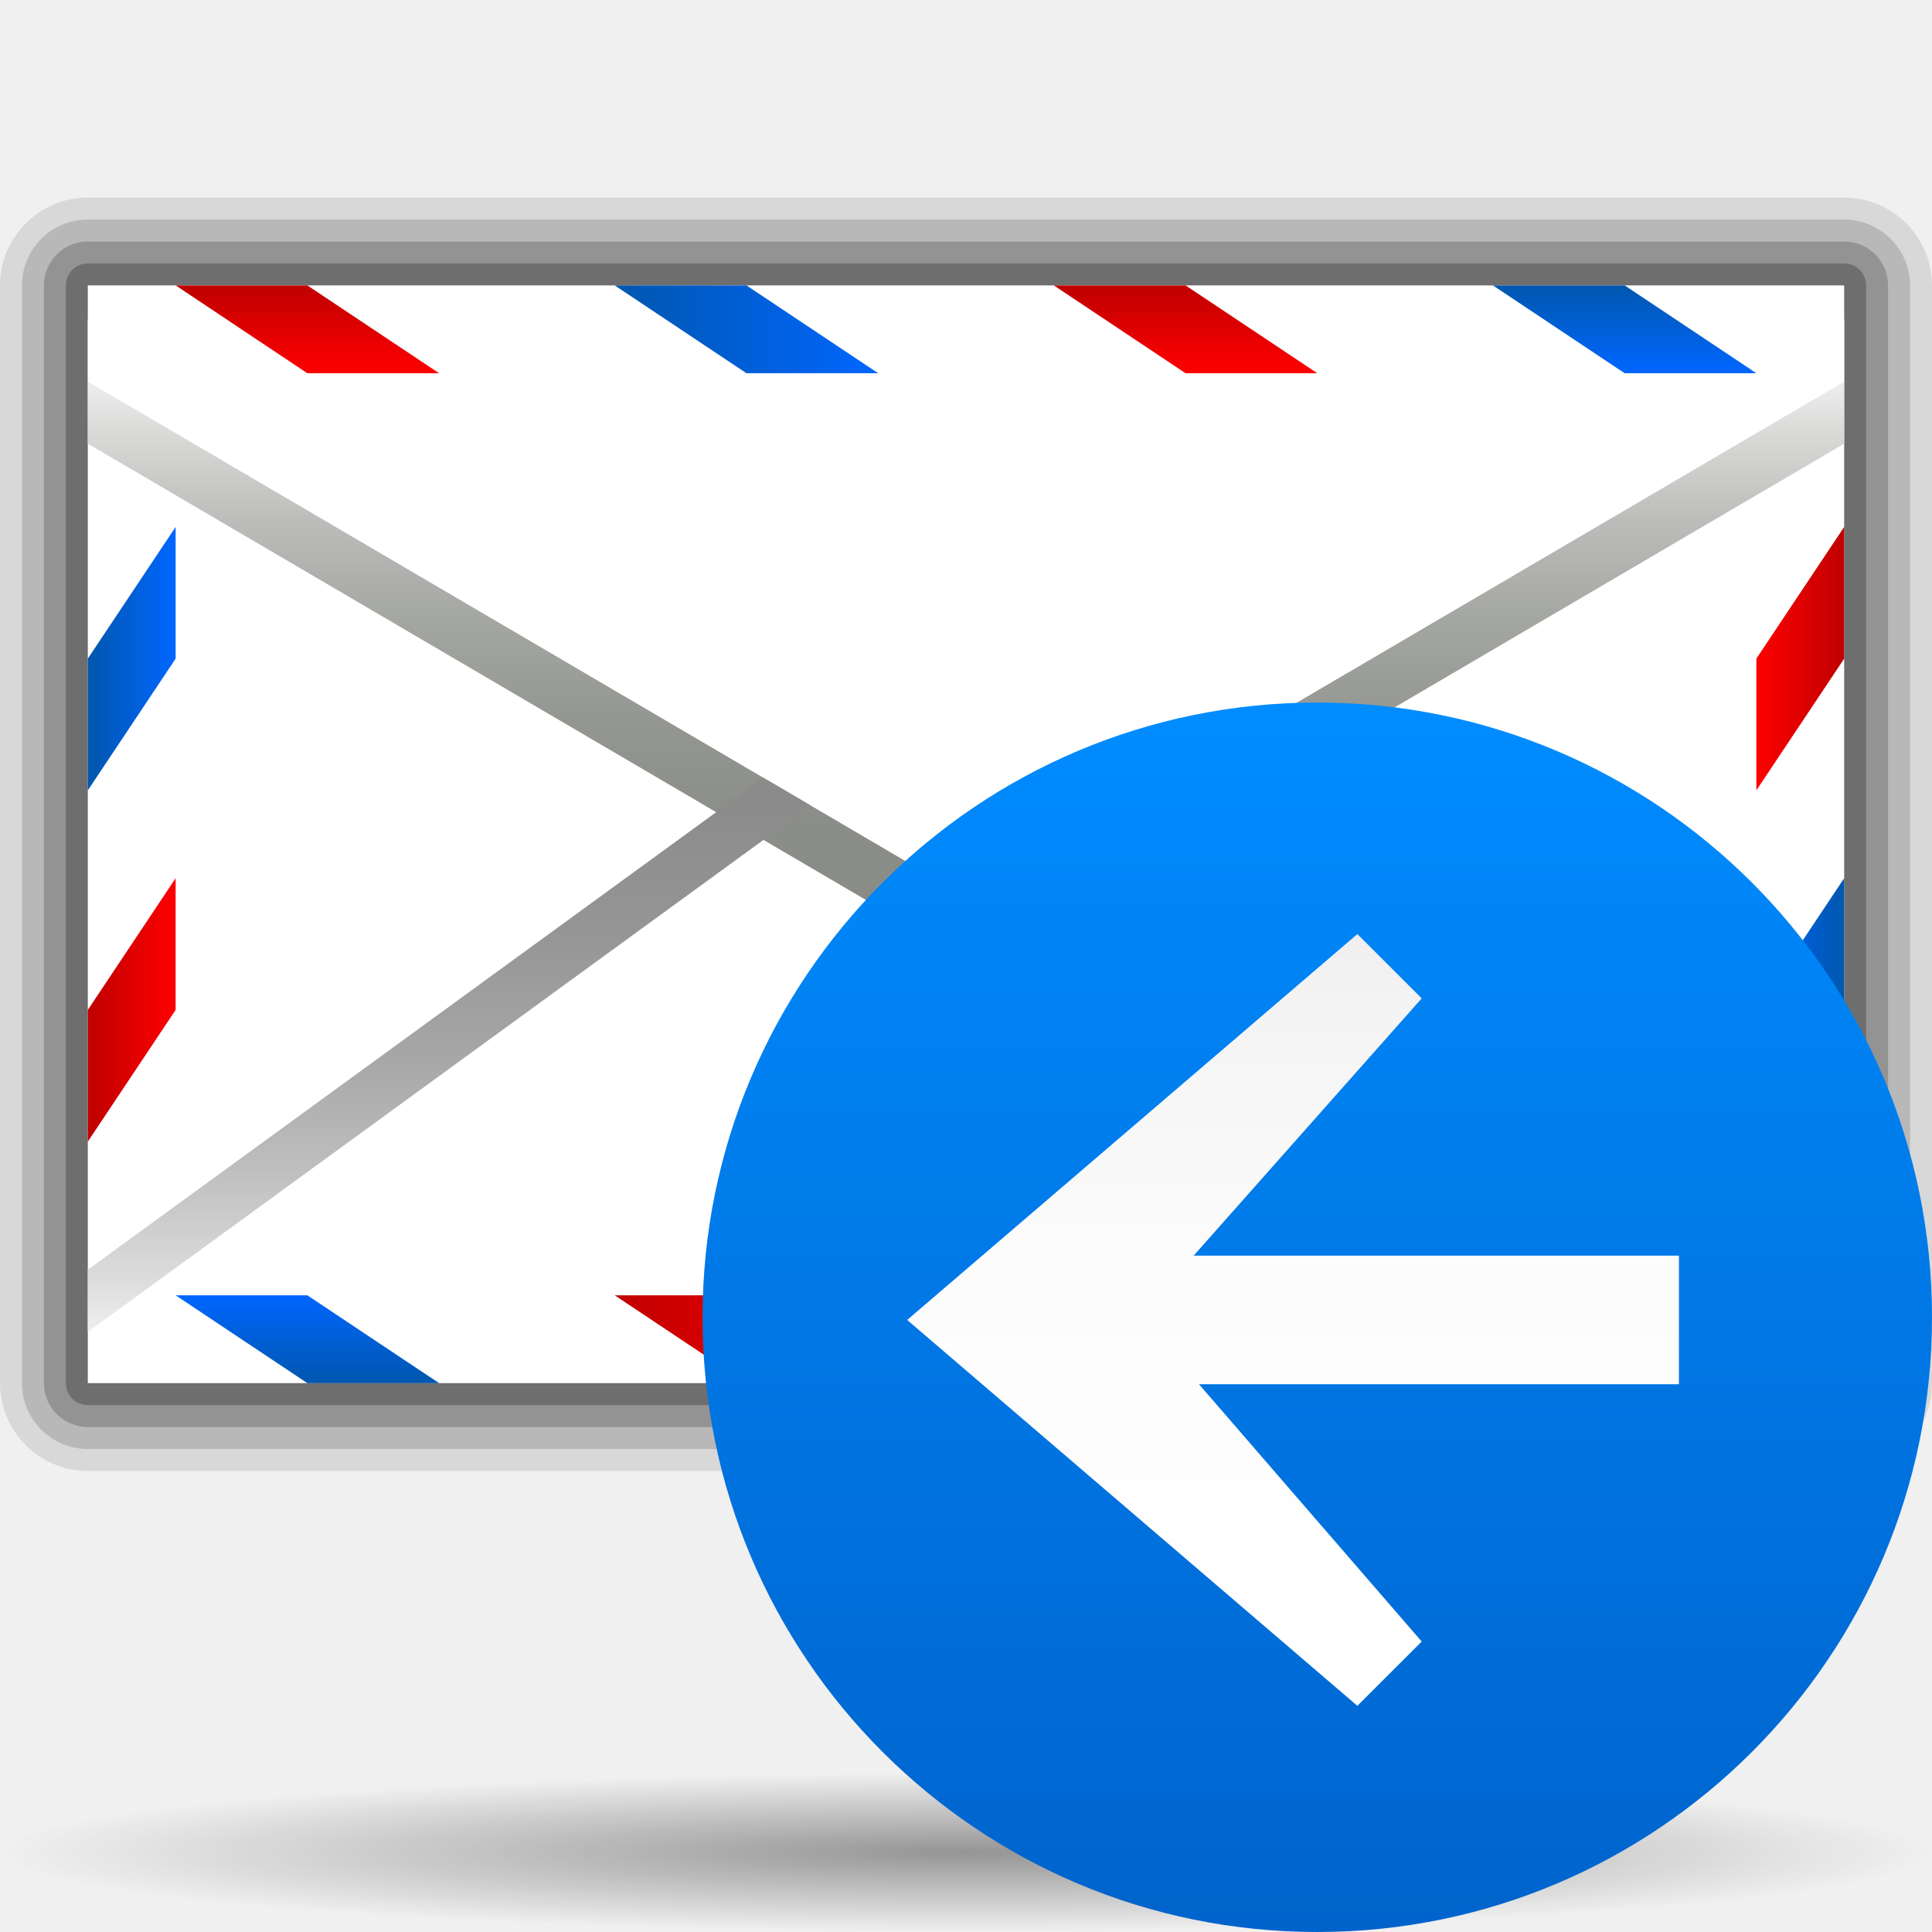
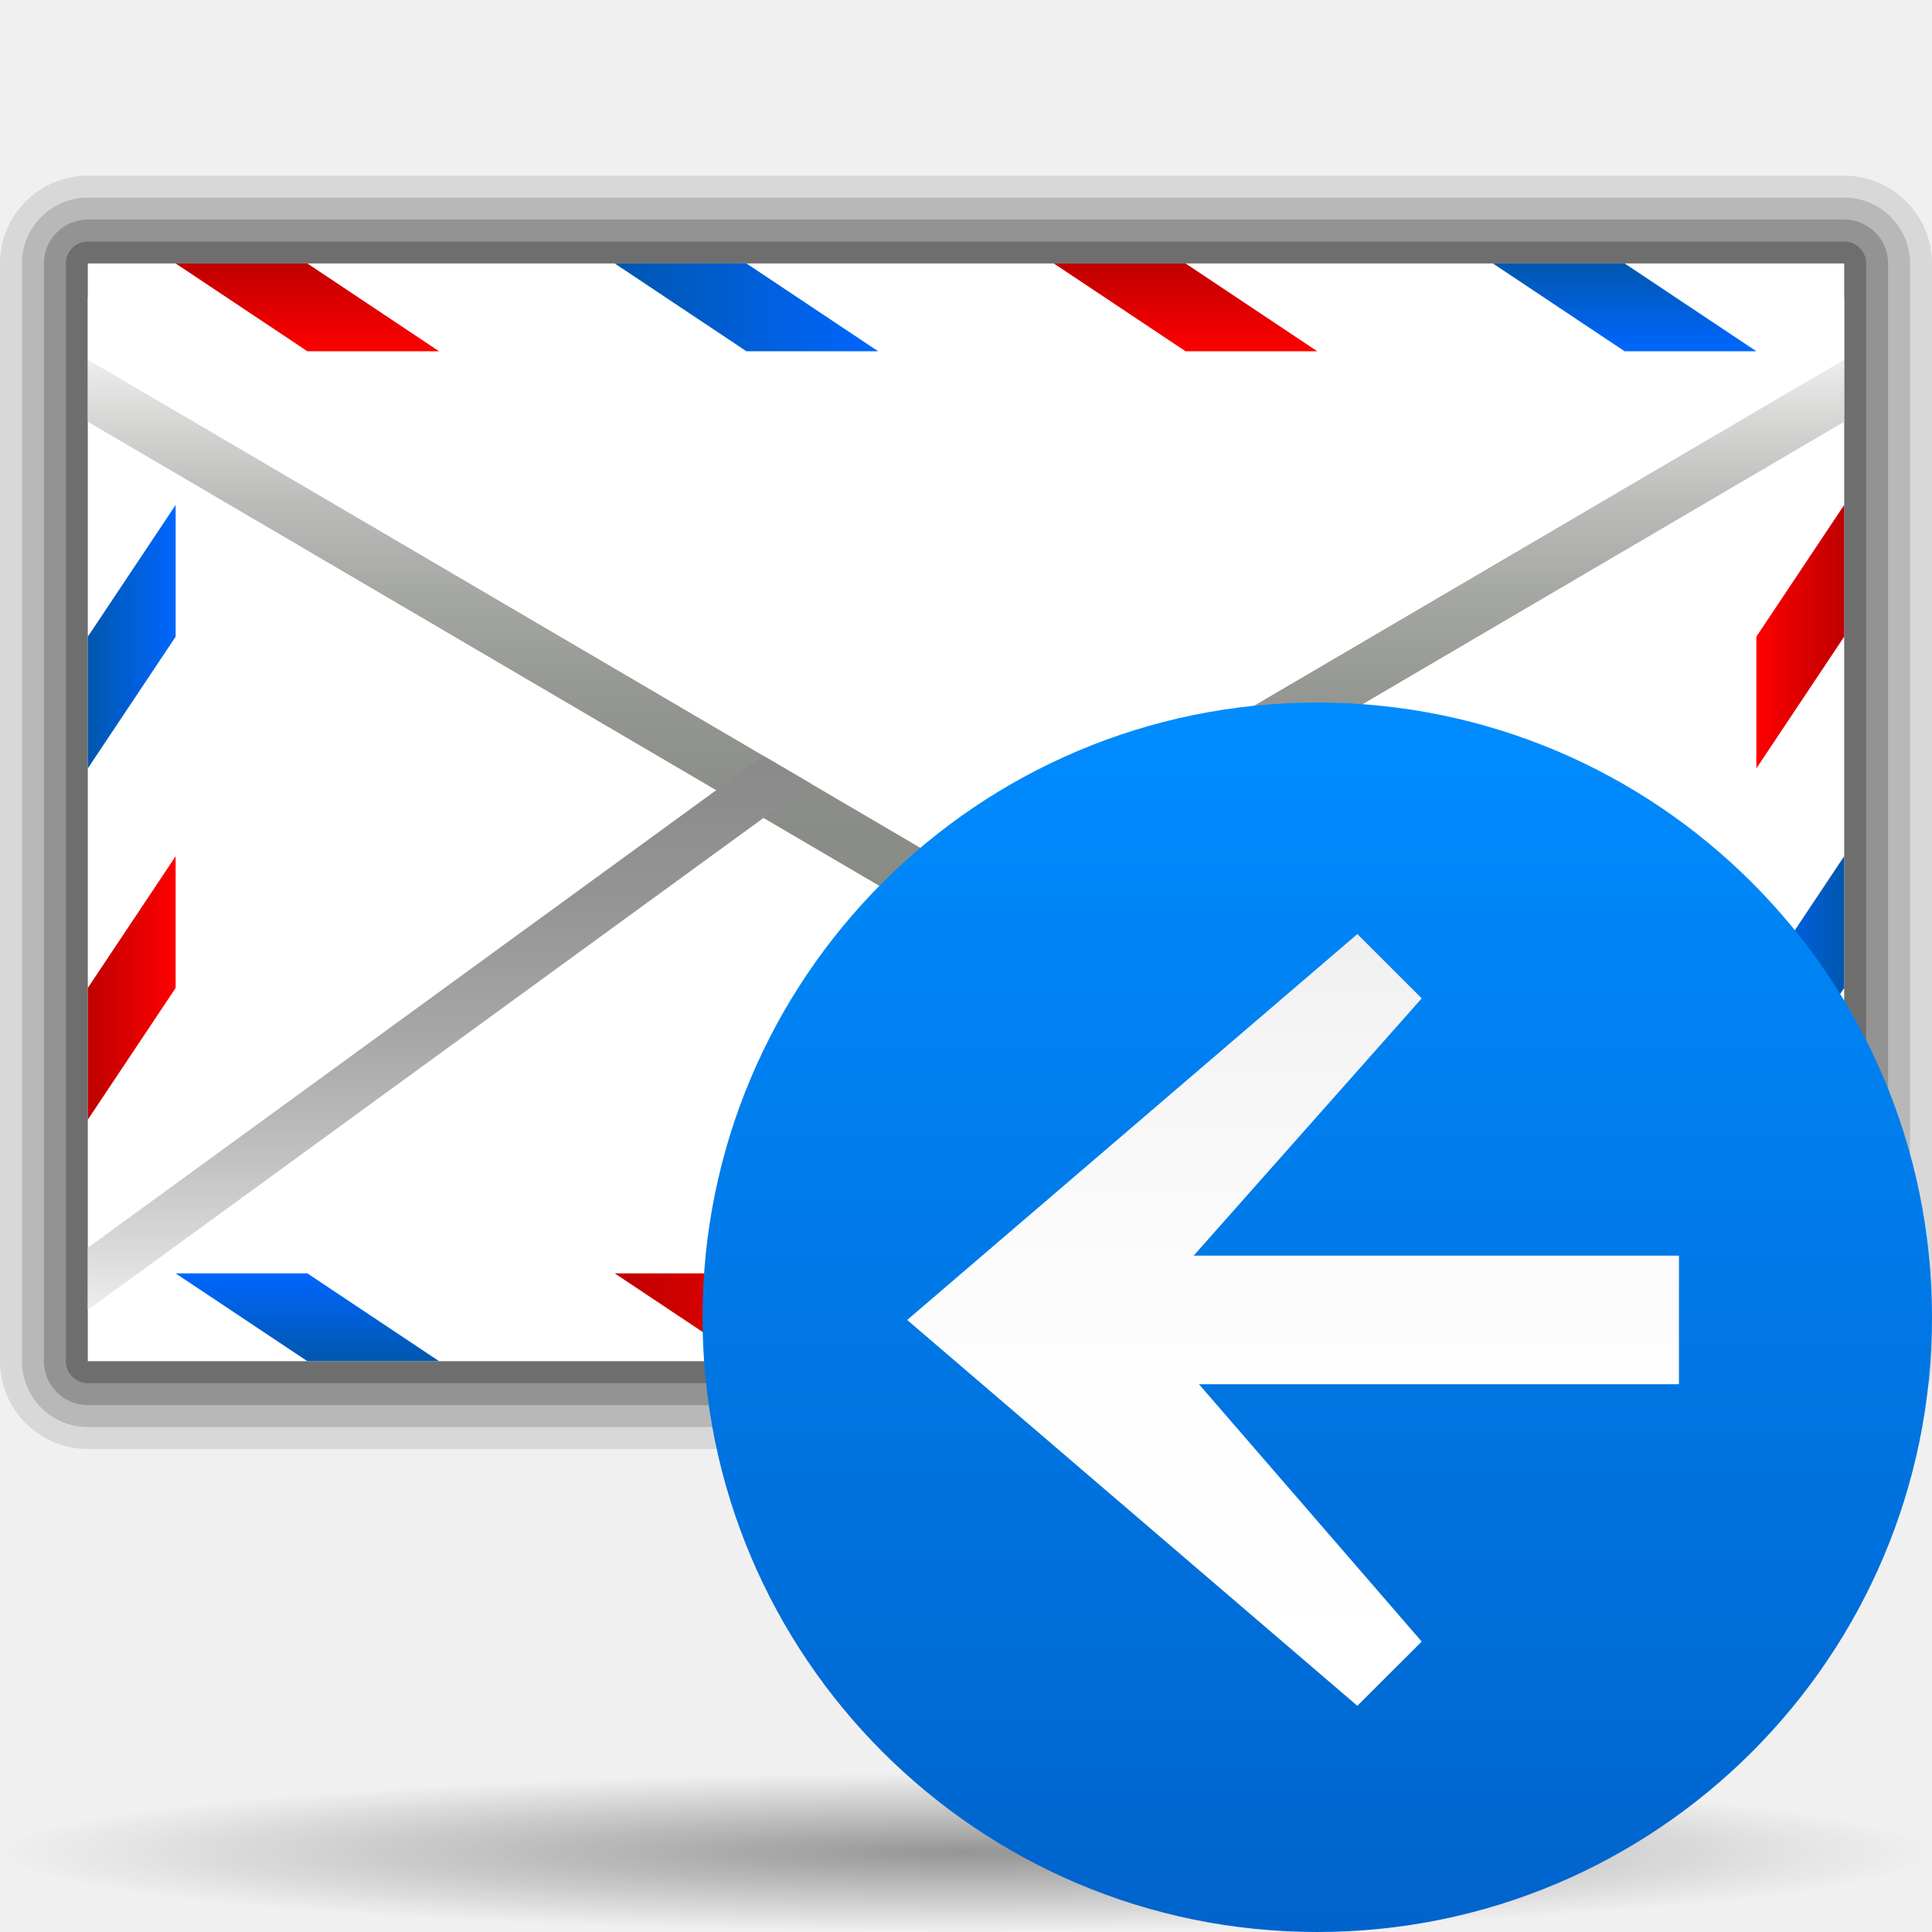
<svg xmlns="http://www.w3.org/2000/svg" xmlns:xlink="http://www.w3.org/1999/xlink" version="1.0" width="88" height="88" id="svg6804">
  <defs id="defs6806">
    <linearGradient x1="1163.312" y1="-518.342" x2="1172.256" y2="-518.342" id="polygon3477_10_" gradientUnits="userSpaceOnUse" gradientTransform="matrix(0,-3.9299,-3.9299,0,-1832.138,4648.502)">
      <stop style="stop-color:white;stop-opacity:1" offset="0" id="stop5717" />
      <stop style="stop-color:#fcfcfc;stop-opacity:1" offset="0.541" id="stop5719" />
      <stop style="stop-color:#f4f4f4;stop-opacity:1" offset="0.866" id="stop5721" />
      <stop style="stop-color:#eee;stop-opacity:1" offset="1" id="stop5723" />
    </linearGradient>
    <linearGradient x1="491.999" y1="314.003" x2="547.998" y2="314.003" id="circle3581_10_" gradientUnits="userSpaceOnUse" gradientTransform="matrix(0,1,-1,0,520.0029,-459.9985)">
      <stop style="stop-color:#008cff;stop-opacity:1" offset="0" id="stop5711" />
      <stop style="stop-color:#0063cc;stop-opacity:1" offset="1" id="stop5713" />
    </linearGradient>
    <linearGradient x1="150" y1="50" x2="154" y2="50" id="polygon3301_33_" gradientUnits="userSpaceOnUse">
      <stop style="stop-color:#bf0000;stop-opacity:1" offset="0" id="stop5602" />
      <stop style="stop-color:red;stop-opacity:1" offset="1" id="stop5604" />
    </linearGradient>
    <linearGradient x1="150" y1="34" x2="154" y2="34" id="polygon3301_20_" gradientUnits="userSpaceOnUse">
      <stop style="stop-color:#0057ae;stop-opacity:1" offset="0" id="stop5596" />
      <stop style="stop-color:#06f;stop-opacity:1" offset="1" id="stop5598" />
    </linearGradient>
    <linearGradient x1="230" y1="50" x2="226" y2="50" id="polygon3301_35_" gradientUnits="userSpaceOnUse">
      <stop style="stop-color:#0057ae;stop-opacity:1" offset="0" id="stop5616" />
      <stop style="stop-color:#06f;stop-opacity:1" offset="1" id="stop5618" />
    </linearGradient>
    <linearGradient x1="230" y1="34" x2="226" y2="34" id="polygon3301_34_" gradientUnits="userSpaceOnUse">
      <stop style="stop-color:#bf0000;stop-opacity:1" offset="0" id="stop5610" />
      <stop style="stop-color:red;stop-opacity:1" offset="1" id="stop5612" />
    </linearGradient>
    <linearGradient x1="230" y1="58.001" x2="226" y2="58.001" id="polygon3297_9_" gradientUnits="userSpaceOnUse">
      <stop style="stop-color:#0057ae;stop-opacity:1" offset="0" id="stop5622" />
      <stop style="stop-color:#06f;stop-opacity:1" offset="1" id="stop5624" />
    </linearGradient>
    <linearGradient x1="1083" y1="-585.518" x2="1083" y2="-578.945" id="polygon3286_10_" gradientUnits="userSpaceOnUse" gradientTransform="matrix(4,0,0,-4,-4142,-2294.406)">
      <stop style="stop-color:#888a85;stop-opacity:1" offset="0" id="stop5628" />
      <stop style="stop-color:#8b8d88;stop-opacity:1" offset="0.235" id="stop5630" />
      <stop style="stop-color:#959792;stop-opacity:1" offset="0.423" id="stop5632" />
      <stop style="stop-color:#a5a7a3;stop-opacity:1" offset="0.595" id="stop5634" />
      <stop style="stop-color:#bcbdbb;stop-opacity:1" offset="0.758" id="stop5636" />
      <stop style="stop-color:#dadad9;stop-opacity:1" offset="0.913" id="stop5638" />
      <stop style="stop-color:#eee;stop-opacity:1" offset="1" id="stop5640" />
    </linearGradient>
    <linearGradient x1="1083" y1="-581.779" x2="1083" y2="-589.769" id="polygon3293_10_" gradientUnits="userSpaceOnUse" gradientTransform="matrix(4,0,0,-4,-4142,-2294.406)">
      <stop style="stop-color:#888;stop-opacity:1" offset="0" id="stop5644" />
      <stop style="stop-color:#8b8b8b;stop-opacity:1" offset="0.237" id="stop5646" />
      <stop style="stop-color:#959595;stop-opacity:1" offset="0.428" id="stop5648" />
      <stop style="stop-color:#a6a6a6;stop-opacity:1" offset="0.603" id="stop5650" />
      <stop style="stop-color:#bebebe;stop-opacity:1" offset="0.767" id="stop5652" />
      <stop style="stop-color:#dcdcdc;stop-opacity:1" offset="0.924" id="stop5654" />
      <stop style="stop-color:#eee;stop-opacity:1" offset="1" id="stop5656" />
    </linearGradient>
    <linearGradient x1="220" y1="17" x2="220" y2="21" id="polygon3297_11_" gradientUnits="userSpaceOnUse">
      <stop style="stop-color:#0057ae;stop-opacity:1" offset="0" id="stop5661" />
      <stop style="stop-color:#06f;stop-opacity:1" offset="1" id="stop5663" />
    </linearGradient>
    <linearGradient x1="200" y1="17" x2="200" y2="21" id="polygon3299_10_" gradientUnits="userSpaceOnUse">
      <stop style="stop-color:#bf0000;stop-opacity:1" offset="0" id="stop5667" />
      <stop style="stop-color:red;stop-opacity:1" offset="1" id="stop5669" />
    </linearGradient>
    <linearGradient x1="174" y1="19" x2="186" y2="19" id="polygon3301_36_" gradientUnits="userSpaceOnUse">
      <stop style="stop-color:#0057ae;stop-opacity:1" offset="0" id="stop5673" />
      <stop style="stop-color:#06f;stop-opacity:1" offset="1" id="stop5675" />
    </linearGradient>
    <linearGradient x1="160" y1="17" x2="160" y2="21" id="polygon3303_10_" gradientUnits="userSpaceOnUse">
      <stop style="stop-color:#bf0000;stop-opacity:1" offset="0" id="stop5679" />
      <stop style="stop-color:red;stop-opacity:1" offset="1" id="stop5681" />
    </linearGradient>
    <linearGradient x1="214" y1="65" x2="226" y2="65" id="polygon3297_15_" gradientUnits="userSpaceOnUse">
      <stop style="stop-color:#bf0000;stop-opacity:1" offset="0" id="stop5685" />
      <stop style="stop-color:red;stop-opacity:1" offset="1" id="stop5687" />
    </linearGradient>
    <linearGradient x1="200" y1="67" x2="200" y2="63" id="polygon3299_11_" gradientUnits="userSpaceOnUse">
      <stop style="stop-color:#0057ae;stop-opacity:1" offset="0" id="stop5691" />
      <stop style="stop-color:#06f;stop-opacity:1" offset="1" id="stop5693" />
    </linearGradient>
    <linearGradient x1="174" y1="65" x2="186" y2="65" id="polygon3301_37_" gradientUnits="userSpaceOnUse">
      <stop style="stop-color:#bf0000;stop-opacity:1" offset="0" id="stop5697" />
      <stop style="stop-color:red;stop-opacity:1" offset="1" id="stop5699" />
    </linearGradient>
    <linearGradient x1="160" y1="67" x2="160" y2="63" id="polygon3303_11_" gradientUnits="userSpaceOnUse">
      <stop style="stop-color:#0057ae;stop-opacity:1" offset="0" id="stop5703" />
      <stop style="stop-color:#06f;stop-opacity:1" offset="1" id="stop5705" />
    </linearGradient>
    <linearGradient id="linearGradient3291">
      <stop style="stop-color:black;stop-opacity:1" offset="0" id="stop3293" />
      <stop style="stop-color:black;stop-opacity:0" offset="1" id="stop3295" />
    </linearGradient>
    <radialGradient cx="63.912" cy="115.709" r="63.912" fx="63.912" fy="115.709" id="radialGradient4418" xlink:href="#linearGradient3291" gradientUnits="userSpaceOnUse" gradientTransform="matrix(1,0,0,0.197802,0,92.82166)" />
    <linearGradient x1="150" y1="34" x2="154" y2="34" id="linearGradient6958" xlink:href="#polygon3301_20_" gradientUnits="userSpaceOnUse" />
    <linearGradient x1="150" y1="50" x2="154" y2="50" id="linearGradient6960" xlink:href="#polygon3301_33_" gradientUnits="userSpaceOnUse" />
    <linearGradient x1="230" y1="34" x2="226" y2="34" id="linearGradient6962" xlink:href="#polygon3301_34_" gradientUnits="userSpaceOnUse" />
    <linearGradient x1="230" y1="50" x2="226" y2="50" id="linearGradient6964" xlink:href="#polygon3301_35_" gradientUnits="userSpaceOnUse" />
    <linearGradient x1="230" y1="58.001" x2="226" y2="58.001" id="linearGradient6966" xlink:href="#polygon3297_9_" gradientUnits="userSpaceOnUse" />
    <linearGradient x1="1083" y1="-585.518" x2="1083" y2="-578.945" id="linearGradient6968" xlink:href="#polygon3286_10_" gradientUnits="userSpaceOnUse" gradientTransform="matrix(4,0,0,-4,-4142,-2294.406)" />
    <linearGradient x1="1083" y1="-581.779" x2="1083" y2="-589.769" id="linearGradient6970" xlink:href="#polygon3293_10_" gradientUnits="userSpaceOnUse" gradientTransform="matrix(4,0,0,-4,-4142,-2294.406)" />
    <linearGradient x1="220" y1="17" x2="220" y2="21" id="linearGradient6972" xlink:href="#polygon3297_11_" gradientUnits="userSpaceOnUse" />
    <linearGradient x1="200" y1="17" x2="200" y2="21" id="linearGradient6974" xlink:href="#polygon3299_10_" gradientUnits="userSpaceOnUse" />
    <linearGradient x1="174" y1="19" x2="186" y2="19" id="linearGradient6976" xlink:href="#polygon3301_36_" gradientUnits="userSpaceOnUse" />
    <linearGradient x1="160" y1="17" x2="160" y2="21" id="linearGradient6978" xlink:href="#polygon3303_10_" gradientUnits="userSpaceOnUse" />
    <linearGradient x1="214" y1="65" x2="226" y2="65" id="linearGradient6980" xlink:href="#polygon3297_15_" gradientUnits="userSpaceOnUse" />
    <linearGradient x1="200" y1="67" x2="200" y2="63" id="linearGradient6982" xlink:href="#polygon3299_11_" gradientUnits="userSpaceOnUse" />
    <linearGradient x1="174" y1="65" x2="186" y2="65" id="linearGradient6984" xlink:href="#polygon3301_37_" gradientUnits="userSpaceOnUse" />
    <linearGradient x1="160" y1="67" x2="160" y2="63" id="linearGradient6986" xlink:href="#polygon3303_11_" gradientUnits="userSpaceOnUse" />
+     <radialGradient xlink:href="#linearGradient3291" id="radialGradient5101" gradientUnits="userSpaceOnUse" gradientTransform="matrix(0.688444,0,0,5.67397e-2,2.34921e-5,77.80833)" cx="63.912" cy="115.709" fx="63.912" fy="115.709" r="63.912" />
+     <linearGradient xlink:href="#polygon3301_20_" id="linearGradient5103" gradientUnits="userSpaceOnUse" x1="150" y1="34" x2="154" y2="34" />
+     <linearGradient xlink:href="#polygon3301_33_" id="linearGradient5105" gradientUnits="userSpaceOnUse" x1="150" y1="50" x2="154" y2="50" />
+     <linearGradient xlink:href="#polygon3301_34_" id="linearGradient5107" gradientUnits="userSpaceOnUse" x1="230" y1="34" x2="226" y2="34" />
+     <linearGradient xlink:href="#polygon3301_35_" id="linearGradient5109" gradientUnits="userSpaceOnUse" x1="230" y1="50" x2="226" y2="50" />
+     <linearGradient xlink:href="#polygon3286_10_" id="linearGradient5111" gradientUnits="userSpaceOnUse" gradientTransform="matrix(4,0,0,-4,-4142,-2294.406)" x1="1083" y1="-585.518" x2="1083" y2="-578.945" />
+     <linearGradient xlink:href="#polygon3293_10_" id="linearGradient5113" gradientUnits="userSpaceOnUse" gradientTransform="matrix(4,0,0,-4,-4142,-2294.406)" x1="1083" y1="-581.779" x2="1083" y2="-589.769" />
+     <linearGradient xlink:href="#polygon3297_11_" id="linearGradient5115" gradientUnits="userSpaceOnUse" x1="220" y1="17" x2="220" y2="21" />
+     <linearGradient xlink:href="#polygon3299_10_" id="linearGradient5117" gradientUnits="userSpaceOnUse" x1="200" y1="17" x2="200" y2="21" />
+     <linearGradient xlink:href="#polygon3301_36_" id="linearGradient5119" gradientUnits="userSpaceOnUse" x1="174" y1="19" x2="186" y2="19" />
+     <linearGradient xlink:href="#polygon3303_10_" id="linearGradient5121" gradientUnits="userSpaceOnUse" x1="160" y1="17" x2="160" y2="21" />
+     <linearGradient xlink:href="#polygon3297_15_" id="linearGradient5123" gradientUnits="userSpaceOnUse" x1="214" y1="65" x2="226" y2="65" />
+     <linearGradient xlink:href="#polygon3299_11_" id="linearGradient5125" gradientUnits="userSpaceOnUse" x1="200" y1="67" x2="200" y2="63" />
+     <linearGradient xlink:href="#polygon3301_37_" id="linearGradient5127" gradientUnits="userSpaceOnUse" x1="174" y1="65" x2="186" y2="65" />
+     <linearGradient xlink:href="#polygon3303_11_" id="linearGradient5129" gradientUnits="userSpaceOnUse" x1="160" y1="67" x2="160" y2="63" />
  </defs>
-   <g id="layer1">
-     <path d="M 127.824 115.709 A 63.912 12.642 0 1 1  0,115.709 A 63.912 12.642 0 1 1  127.824 115.709 z" transform="matrix(0.688444,0,0,0.286851,2.34921e-5,51.18234)" style="opacity:0.381;fill:url(#radialGradient4418);fill-opacity:1;fill-rule:nonzero;stroke:none;stroke-width:0;stroke-linecap:round;stroke-linejoin:round;stroke-miterlimit:4;stroke-dasharray:none;stroke-dashoffset:4;stroke-opacity:1" id="path4416" />
-     <g transform="translate(-581.7143,392.8571)" id="g6920">
-       <g transform="translate(435.7143,-396.8571)" id="g5582">
-         <path d="M 150,13 C 147.794,13 146,14.794 146,17 L 146,67 C 146,69.206 147.794,71 150,71 L 230,71 C 232.206,71 234,69.206 234,67 L 234,17 C 234,14.794 232.206,13 230,13 L 150,13 z " style="opacity:0.1" id="path5584" />
-         <path d="M 150,14 C 148.346,14 147,15.346 147,17 L 147,67 C 147,68.654 148.346,70 150,70 L 230,70 C 231.654,70 233,68.654 233,67 L 233,17 C 233,15.346 231.654,14 230,14 L 150,14 z " style="opacity:0.15" id="path5586" />
-         <path d="M 150,15 C 148.897,15 148,15.897 148,17 L 148,67 C 148,68.103 148.897,69 150,69 L 230,69 C 231.103,69 232,68.103 232,67 L 232,17 C 232,15.897 231.103,15 230,15 L 150,15 z " style="opacity:0.2" id="path5588" />
-         <path d="M 150,16 C 149.448,16 149,16.448 149,17 L 149,67 C 149,67.553 149.448,68 150,68 L 230,68 C 230.553,68 231,67.553 231,67 L 231,17 C 231,16.448 230.553,16 230,16 L 150,16 z " style="opacity:0.25" id="path5590" />
-       </g>
-       <rect width="80" height="50" x="585.714" y="-379.857" style="fill:white" id="rect3244" />
-       <g transform="translate(435.7143,-396.8571)" id="g5593">
-         <linearGradient x1="150" y1="34" x2="154" y2="34" id="linearGradient6879" gradientUnits="userSpaceOnUse">
-           <stop style="stop-color:#0057ae;stop-opacity:1" offset="0" id="stop6881" />
-           <stop style="stop-color:#06f;stop-opacity:1" offset="1" id="stop6883" />
-         </linearGradient>
-         <polygon points="154,34 154,28 150,34 150,40 154,34 " style="fill:url(#linearGradient6958)" id="polygon3301_2_" />
-         <linearGradient x1="150" y1="50" x2="154" y2="50" id="linearGradient6886" gradientUnits="userSpaceOnUse">
-           <stop style="stop-color:#bf0000;stop-opacity:1" offset="0" id="stop6888" />
-           <stop style="stop-color:red;stop-opacity:1" offset="1" id="stop6890" />
-         </linearGradient>
-         <polygon points="154,50 154,44 150,50 150,56 154,50 " style="fill:url(#linearGradient6960)" id="polygon3301_3_" />
-       </g>
-       <g transform="translate(435.7143,-396.8571)" id="g5607">
-         <linearGradient x1="230" y1="34" x2="226" y2="34" id="linearGradient6894" gradientUnits="userSpaceOnUse">
-           <stop style="stop-color:#bf0000;stop-opacity:1" offset="0" id="stop6896" />
-           <stop style="stop-color:red;stop-opacity:1" offset="1" id="stop6898" />
-         </linearGradient>
-         <polygon points="230,34 230,28 226,34 226,40 230,34 " style="fill:url(#linearGradient6962)" id="polygon3301_6_" />
-         <linearGradient x1="230" y1="50" x2="226" y2="50" id="linearGradient6901" gradientUnits="userSpaceOnUse">
-           <stop style="stop-color:#0057ae;stop-opacity:1" offset="0" id="stop6903" />
-           <stop style="stop-color:#06f;stop-opacity:1" offset="1" id="stop6905" />
-         </linearGradient>
-         <polygon points="230,50 230,44 226,50 226,56 230,50 " style="fill:url(#linearGradient6964)" id="polygon3301_5_" />
-       </g>
-       <polygon points="150,21.376 150,24.209 190.003,47.667 230,24.209 230,21.376 190.003,44.833 150,21.376 " transform="translate(435.7143,-396.8571)" style="fill:url(#linearGradient6968)" id="polygon3286" />
-       <polygon points="230,64.666 230,61.834 189.998,32.709 150,61.834 150,64.666 189.998,35.542 230,64.666 " transform="translate(435.7143,-396.8571)" style="fill:url(#linearGradient6970)" id="polygon3293" />
-       <polygon points="150,18.542 150,21.376 190.003,44.833 230,21.376 230,18.542 150,18.542 " transform="translate(435.7143,-396.8571)" style="fill:white" id="polygon3295" />
-       <polygon points="220.001,21 226,21 220.001,17 214,17 220.001,21 " transform="translate(435.7143,-396.8571)" style="fill:url(#linearGradient6972)" id="polygon3297" />
-       <polygon points="200,21 206,21 200,17 194,17 200,21 " transform="translate(435.7143,-396.8571)" style="fill:url(#linearGradient6974)" id="polygon3299" />
-       <polygon points="180,21 186,21 180,17 174,17 180,21 " transform="translate(435.7143,-396.8571)" style="fill:url(#linearGradient6976)" id="polygon3301" />
-       <polygon points="160,21 166,21 160,17 154,17 160,21 " transform="translate(435.7143,-396.8571)" style="fill:url(#linearGradient6978)" id="polygon3303" />
-       <polygon points="220.001,67 226,67 220.001,63 214,63 220.001,67 " transform="translate(435.7143,-396.8571)" style="fill:url(#linearGradient6980)" id="polygon3297_1_" />
-       <polygon points="200,67 206,67 200,63 194,63 200,67 " transform="translate(435.7143,-396.8571)" style="fill:url(#linearGradient6982)" id="polygon3299_1_" />
-       <polygon points="180,67 186,67 180,63 174,63 180,67 " transform="translate(435.7143,-396.8571)" style="fill:url(#linearGradient6984)" id="polygon3301_1_" />
-       <polygon points="160,67 166,67 160,63 154,63 160,67 " transform="translate(435.7143,-396.8571)" style="fill:url(#linearGradient6986)" id="polygon3303_1_" />
+   <path id="path4416" style="opacity:0.381;fill:url(#radialGradient5101);fill-opacity:1;fill-rule:nonzero;stroke:none;stroke-width:0;stroke-linecap:round;stroke-linejoin:round;stroke-miterlimit:4;stroke-dasharray:none;stroke-dashoffset:4;stroke-opacity:1" d="M 88,84.374 C 88,86.376 68.301,88 44,88 C 19.699,88 2.34921e-05,86.376 2.34921e-05,84.374 C 2.34921e-05,82.371 19.699,80.747 44,80.747 C 68.301,80.747 88,82.371 88,84.374 L 88,84.374 z " />
+   <g id="g6920" transform="translate(-581.7143,391.8571)">
+     <g id="g5582" transform="translate(435.7143,-396.8571)">
+       <path id="path5584" style="opacity:0.1" d="M 150,13 C 147.794,13 146,14.794 146,17 L 146,67 C 146,69.206 147.794,71 150,71 L 230,71 C 232.206,71 234,69.206 234,67 L 234,17 C 234,14.794 232.206,13 230,13 L 150,13 z " />
+       <path id="path5586" style="opacity:0.15" d="M 150,14 C 148.346,14 147,15.346 147,17 L 147,67 C 147,68.654 148.346,70 150,70 L 230,70 C 231.654,70 233,68.654 233,67 L 233,17 C 233,15.346 231.654,14 230,14 L 150,14 z " />
+       <path id="path5588" style="opacity:0.2" d="M 150,15 C 148.897,15 148,15.897 148,17 L 148,67 C 148,68.103 148.897,69 150,69 L 230,69 C 231.103,69 232,68.103 232,67 L 232,17 C 232,15.897 231.103,15 230,15 L 150,15 z " />
+       <path id="path5590" style="opacity:0.25" d="M 150,16 C 149.448,16 149,16.448 149,17 L 149,67 C 149,67.553 149.448,68 150,68 L 230,68 C 230.553,68 231,67.553 231,67 L 231,17 C 231,16.448 230.553,16 230,16 L 150,16 z " />
    </g>
-     <g transform="translate(-146,0)" id="g5708">
-       <linearGradient x1="491.999" y1="314.003" x2="547.998" y2="314.003" id="linearGradient6997" gradientUnits="userSpaceOnUse" gradientTransform="matrix(0,1,-1,0,520.0029,-459.9985)">
-         <stop style="stop-color:#008cff;stop-opacity:1" offset="0" id="stop6999" />
-         <stop style="stop-color:#0063cc;stop-opacity:1" offset="1" id="stop7001" />
+     <rect id="rect3244" style="fill:white" y="-379.857" x="585.714" height="50" width="80" />
+     <g id="g5593" transform="translate(435.7143,-396.8571)">
+       <linearGradient gradientUnits="userSpaceOnUse" id="linearGradient6879" y2="34" x2="154" y1="34" x1="150">
+         <stop id="stop6881" offset="0" style="stop-color:#0057ae;stop-opacity:1" />
+         <stop id="stop6883" offset="1" style="stop-color:#06f;stop-opacity:1" />
      </linearGradient>
-       <circle cx="206" cy="60" r="28" style="fill:url(#circle3581_10_)" id="circle3581_1_" />
-       <linearGradient x1="1163.312" y1="-518.342" x2="1172.256" y2="-518.342" id="linearGradient7004" gradientUnits="userSpaceOnUse" gradientTransform="matrix(0,-3.9299,-3.9299,0,-1832.138,4648.502)">
-         <stop style="stop-color:white;stop-opacity:1" offset="0" id="stop7006" />
-         <stop style="stop-color:#fcfcfc;stop-opacity:1" offset="0.541" id="stop7008" />
-         <stop style="stop-color:#f4f4f4;stop-opacity:1" offset="0.866" id="stop7010" />
-         <stop style="stop-color:#eee;stop-opacity:1" offset="1" id="stop7012" />
+       <polygon id="polygon3301_2_" style="fill:url(#linearGradient5103)" points="154,34 154,28 150,34 150,40 154,34 " />
+       <linearGradient gradientUnits="userSpaceOnUse" id="linearGradient6886" y2="50" x2="154" y1="50" x1="150">
+         <stop id="stop6888" offset="0" style="stop-color:#bf0000;stop-opacity:1" />
+         <stop id="stop6890" offset="1" style="stop-color:red;stop-opacity:1" />
      </linearGradient>
-       <polygon points="210.757,45.474 207.826,42.546 187.321,60.122 207.826,77.698 210.757,74.77 200.612,63.05 222.474,63.05 222.474,57.193 200.369,57.193 210.757,45.474 " style="fill:url(#polygon3477_10_)" id="polygon3477_1_" />
+       <polygon id="polygon3301_3_" style="fill:url(#linearGradient5105)" points="154,50 154,44 150,50 150,56 154,50 " />
    </g>
+     <g id="g5607" transform="translate(435.7143,-396.8571)">
+       <linearGradient gradientUnits="userSpaceOnUse" id="linearGradient6894" y2="34" x2="226" y1="34" x1="230">
+         <stop id="stop6896" offset="0" style="stop-color:#bf0000;stop-opacity:1" />
+         <stop id="stop6898" offset="1" style="stop-color:red;stop-opacity:1" />
+       </linearGradient>
+       <polygon id="polygon3301_6_" style="fill:url(#linearGradient5107)" points="230,34 230,28 226,34 226,40 230,34 " />
+       <linearGradient gradientUnits="userSpaceOnUse" id="linearGradient6901" y2="50" x2="226" y1="50" x1="230">
+         <stop id="stop6903" offset="0" style="stop-color:#0057ae;stop-opacity:1" />
+         <stop id="stop6905" offset="1" style="stop-color:#06f;stop-opacity:1" />
+       </linearGradient>
+       <polygon id="polygon3301_5_" style="fill:url(#linearGradient5109)" points="230,50 230,44 226,50 226,56 230,50 " />
+     </g>
+     <polygon id="polygon3286" style="fill:url(#linearGradient5111)" transform="translate(435.7143,-396.8571)" points="150,21.376 150,24.209 190.003,47.667 230,24.209 230,21.376 190.003,44.833 150,21.376 " />
+     <polygon id="polygon3293" style="fill:url(#linearGradient5113)" transform="translate(435.7143,-396.8571)" points="230,64.666 230,61.834 189.998,32.709 150,61.834 150,64.666 189.998,35.542 230,64.666 " />
+     <polygon id="polygon3295" style="fill:white" transform="translate(435.7143,-396.8571)" points="150,18.542 150,21.376 190.003,44.833 230,21.376 230,18.542 150,18.542 " />
+     <polygon id="polygon3297" style="fill:url(#linearGradient5115)" transform="translate(435.7143,-396.8571)" points="220.001,21 226,21 220.001,17 214,17 220.001,21 " />
+     <polygon id="polygon3299" style="fill:url(#linearGradient5117)" transform="translate(435.7143,-396.8571)" points="200,21 206,21 200,17 194,17 200,21 " />
+     <polygon id="polygon3301" style="fill:url(#linearGradient5119)" transform="translate(435.7143,-396.8571)" points="180,21 186,21 180,17 174,17 180,21 " />
+     <polygon id="polygon3303" style="fill:url(#linearGradient5121)" transform="translate(435.7143,-396.8571)" points="160,21 166,21 160,17 154,17 160,21 " />
+     <polygon id="polygon3297_1_" style="fill:url(#linearGradient5123)" transform="translate(435.7143,-396.8571)" points="220.001,67 226,67 220.001,63 214,63 220.001,67 " />
+     <polygon id="polygon3299_1_" style="fill:url(#linearGradient5125)" transform="translate(435.7143,-396.8571)" points="200,67 206,67 200,63 194,63 200,67 " />
+     <polygon id="polygon3301_1_" style="fill:url(#linearGradient5127)" transform="translate(435.7143,-396.8571)" points="180,67 186,67 180,63 174,63 180,67 " />
+     <polygon id="polygon3303_1_" style="fill:url(#linearGradient5129)" transform="translate(435.7143,-396.8571)" points="160,67 166,67 160,63 154,63 160,67 " />
+   </g>
+   <g id="g5708" transform="translate(-146,0)">
+     <linearGradient gradientTransform="matrix(0,1,-1,0,520.0029,-459.9985)" gradientUnits="userSpaceOnUse" id="linearGradient6997" y2="314.003" x2="547.998" y1="314.003" x1="491.999">
+       <stop id="stop6999" offset="0" style="stop-color:#008cff;stop-opacity:1" />
+       <stop id="stop7001" offset="1" style="stop-color:#0063cc;stop-opacity:1" />
+     </linearGradient>
+     <circle id="circle3581_1_" style="fill:url(#circle3581_10_)" r="28" cy="60" cx="206" />
+     <linearGradient gradientTransform="matrix(0,-3.9299,-3.9299,0,-1832.138,4648.502)" gradientUnits="userSpaceOnUse" id="linearGradient7004" y2="-518.342" x2="1172.256" y1="-518.342" x1="1163.312">
+       <stop id="stop7006" offset="0" style="stop-color:white;stop-opacity:1" />
+       <stop id="stop7008" offset="0.541" style="stop-color:#fcfcfc;stop-opacity:1" />
+       <stop id="stop7010" offset="0.866" style="stop-color:#f4f4f4;stop-opacity:1" />
+       <stop id="stop7012" offset="1" style="stop-color:#eee;stop-opacity:1" />
+     </linearGradient>
+     <polygon id="polygon3477_1_" style="fill:url(#polygon3477_10_)" points="210.757,45.474 207.826,42.546 187.321,60.122 207.826,77.698 210.757,74.77 200.612,63.05 222.474,63.05 222.474,57.193 200.369,57.193 210.757,45.474 " />
  </g>
</svg>
